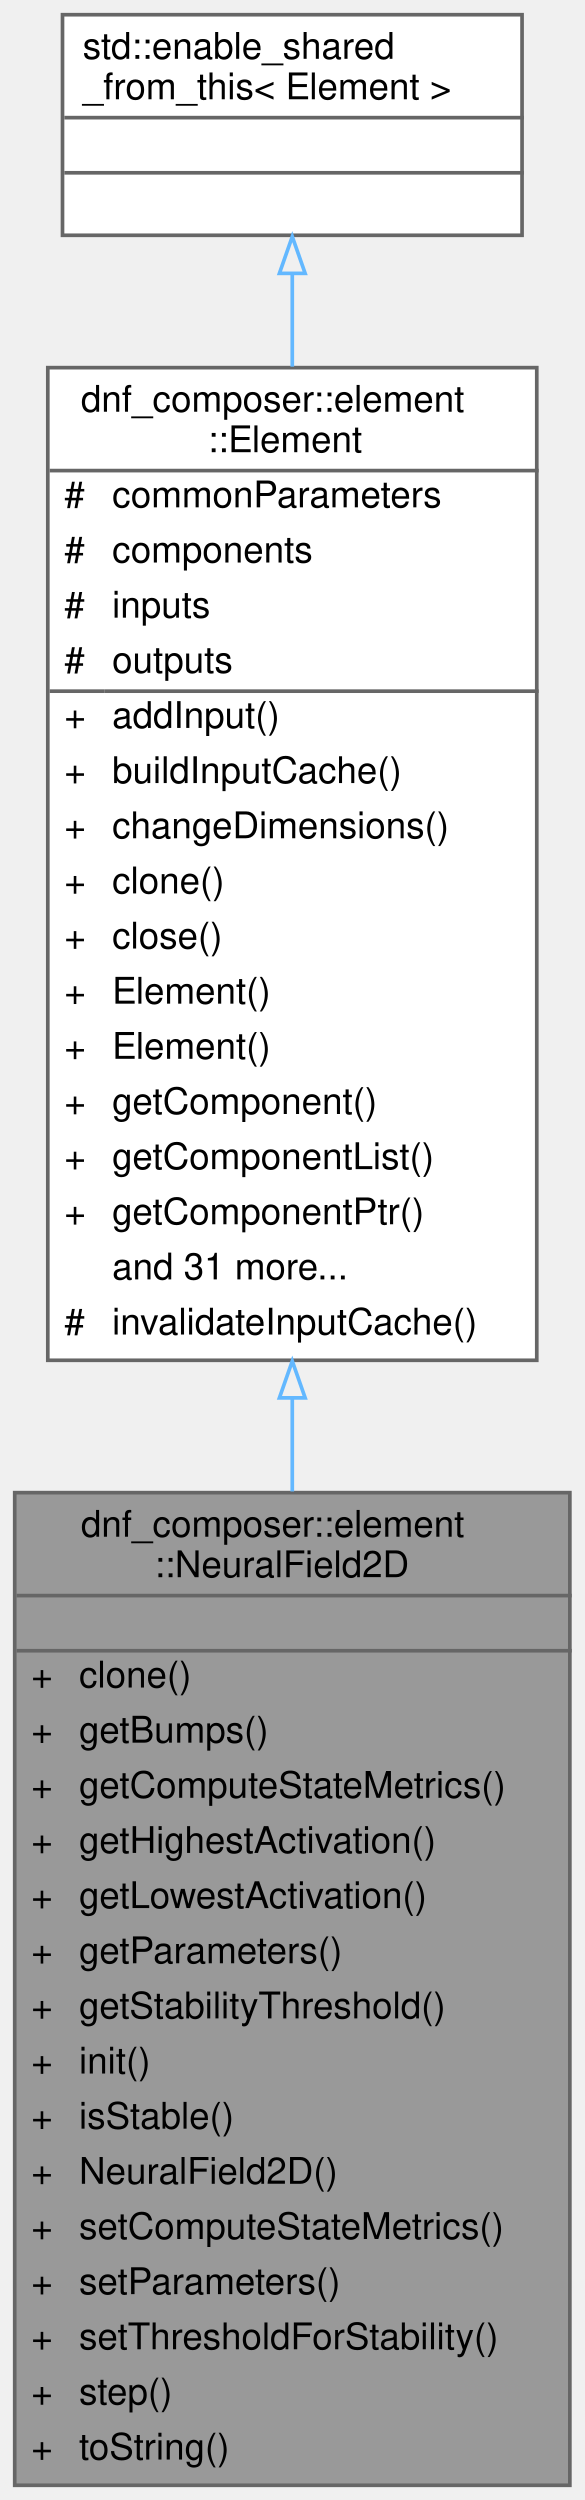
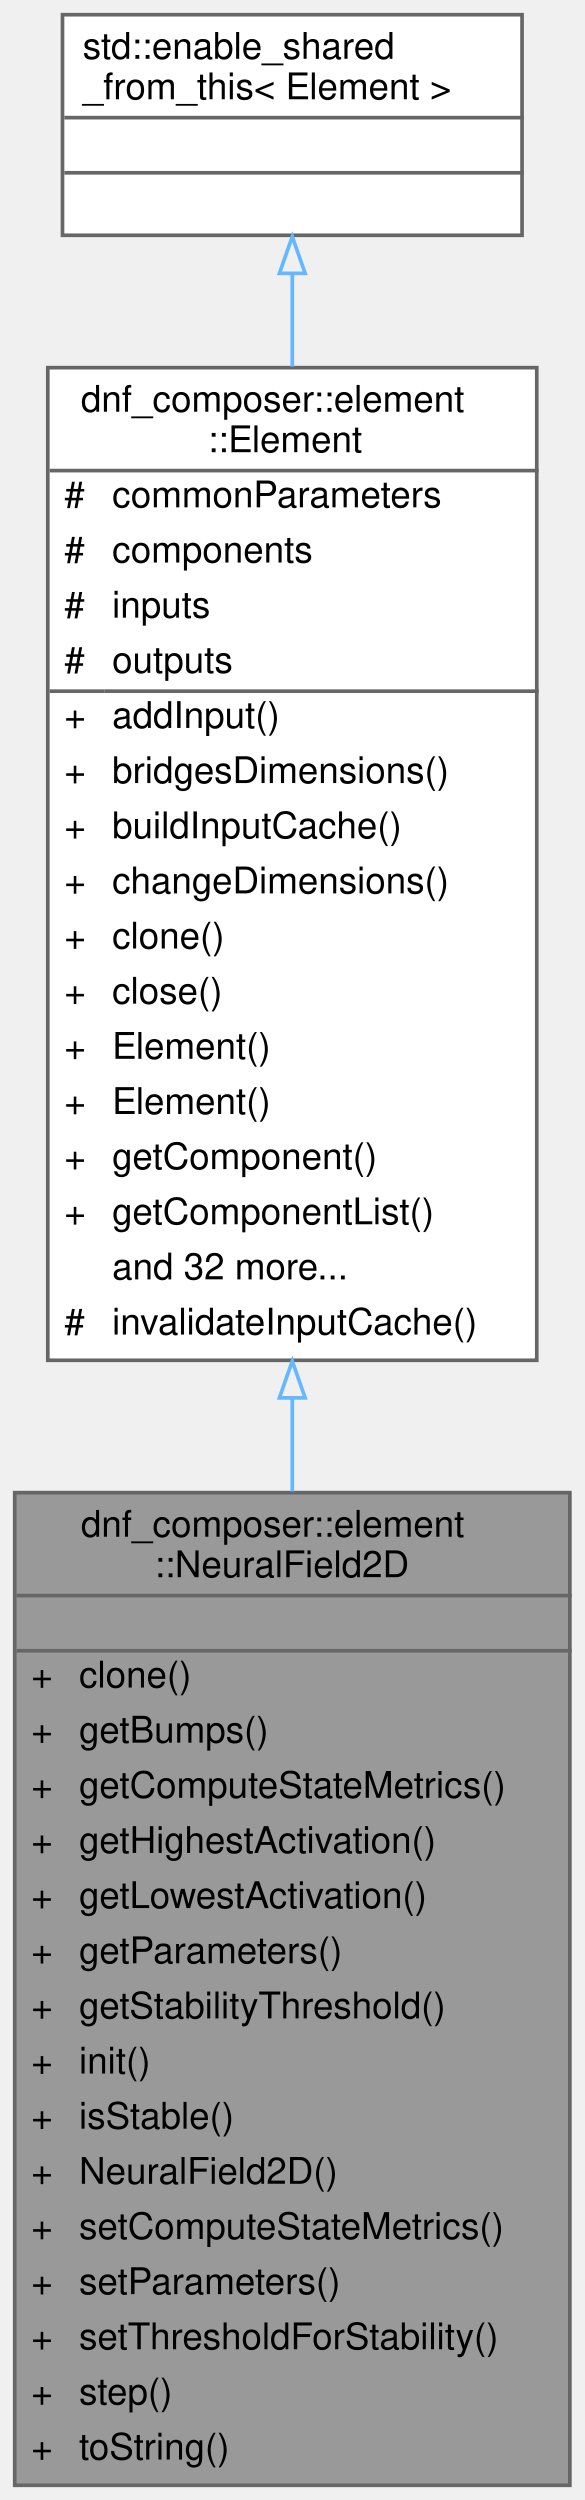
<svg xmlns="http://www.w3.org/2000/svg" xmlns:xlink="http://www.w3.org/1999/xlink" width="159pt" height="680pt" viewBox="0.00 0.00 159.00 680.00">
  <g id="graph0" class="graph" transform="scale(1 1) rotate(0) translate(4 676)">
    <g id="Node000001" class="node">
      <g id="a_Node000001">
        <a xlink:title=" ">
          <polygon fill="#999999" stroke="transparent" points="151,-270 0,-270 0,0 151,0 151,-270" />
          <text text-anchor="start" x="18" y="-258" font-family="Helvetica,sans-Serif" font-size="10.00">dnf_composer::element</text>
          <text text-anchor="start" x="38" y="-247" font-family="Helvetica,sans-Serif" font-size="10.00">::NeuralField2D</text>
          <text text-anchor="start" x="74" y="-232" font-family="Helvetica,sans-Serif" font-size="10.00"> </text>
          <text text-anchor="start" x="4.5" y="-217" font-family="Helvetica,sans-Serif" font-size="10.00">+</text>
          <text text-anchor="start" x="17.5" y="-217" font-family="Helvetica,sans-Serif" font-size="10.00">clone()</text>
          <text text-anchor="start" x="4.5" y="-202" font-family="Helvetica,sans-Serif" font-size="10.00">+</text>
          <text text-anchor="start" x="17.5" y="-202" font-family="Helvetica,sans-Serif" font-size="10.00">getBumps()</text>
          <text text-anchor="start" x="4.5" y="-187" font-family="Helvetica,sans-Serif" font-size="10.00">+</text>
          <text text-anchor="start" x="17.5" y="-187" font-family="Helvetica,sans-Serif" font-size="10.00">getComputeStateMetrics()</text>
          <text text-anchor="start" x="4.5" y="-172" font-family="Helvetica,sans-Serif" font-size="10.00">+</text>
          <text text-anchor="start" x="17.5" y="-172" font-family="Helvetica,sans-Serif" font-size="10.00">getHighestActivation()</text>
          <text text-anchor="start" x="4.5" y="-157" font-family="Helvetica,sans-Serif" font-size="10.00">+</text>
          <text text-anchor="start" x="17.5" y="-157" font-family="Helvetica,sans-Serif" font-size="10.00">getLowestActivation()</text>
          <text text-anchor="start" x="4.5" y="-142" font-family="Helvetica,sans-Serif" font-size="10.00">+</text>
          <text text-anchor="start" x="17.5" y="-142" font-family="Helvetica,sans-Serif" font-size="10.00">getParameters()</text>
          <text text-anchor="start" x="4.5" y="-127" font-family="Helvetica,sans-Serif" font-size="10.00">+</text>
          <text text-anchor="start" x="17.5" y="-127" font-family="Helvetica,sans-Serif" font-size="10.00">getStabilityThreshold()</text>
          <text text-anchor="start" x="4.5" y="-112" font-family="Helvetica,sans-Serif" font-size="10.00">+</text>
          <text text-anchor="start" x="17.5" y="-112" font-family="Helvetica,sans-Serif" font-size="10.00">init()</text>
          <text text-anchor="start" x="4.5" y="-97" font-family="Helvetica,sans-Serif" font-size="10.00">+</text>
          <text text-anchor="start" x="17.5" y="-97" font-family="Helvetica,sans-Serif" font-size="10.00">isStable()</text>
          <text text-anchor="start" x="4.5" y="-82" font-family="Helvetica,sans-Serif" font-size="10.00">+</text>
          <text text-anchor="start" x="17.5" y="-82" font-family="Helvetica,sans-Serif" font-size="10.00">NeuralField2D()</text>
          <text text-anchor="start" x="4.5" y="-67" font-family="Helvetica,sans-Serif" font-size="10.00">+</text>
          <text text-anchor="start" x="17.5" y="-67" font-family="Helvetica,sans-Serif" font-size="10.00">setComputeStateMetrics()</text>
          <text text-anchor="start" x="4.5" y="-52" font-family="Helvetica,sans-Serif" font-size="10.00">+</text>
          <text text-anchor="start" x="17.5" y="-52" font-family="Helvetica,sans-Serif" font-size="10.00">setParameters()</text>
          <text text-anchor="start" x="4.5" y="-37" font-family="Helvetica,sans-Serif" font-size="10.00">+</text>
          <text text-anchor="start" x="17.5" y="-37" font-family="Helvetica,sans-Serif" font-size="10.00">setThresholdForStability()</text>
          <text text-anchor="start" x="4.5" y="-22" font-family="Helvetica,sans-Serif" font-size="10.00">+</text>
          <text text-anchor="start" x="17.5" y="-22" font-family="Helvetica,sans-Serif" font-size="10.00">step()</text>
          <text text-anchor="start" x="4.5" y="-7" font-family="Helvetica,sans-Serif" font-size="10.00">+</text>
          <text text-anchor="start" x="17.5" y="-7" font-family="Helvetica,sans-Serif" font-size="10.00">toString()</text>
          <polygon fill="#666666" stroke="#666666" points="0.5,-242 0.5,-242 151.5,-242 151.5,-242 0.5,-242" />
          <polygon fill="#666666" stroke="#666666" points="0.5,-227 0.5,-227 151.5,-227 151.5,-227 0.5,-227" />
          <polygon fill="none" stroke="#666666" points="0,0 0,-270 151,-270 151,0 0,0" />
        </a>
      </g>
    </g>
    <g id="Node000002" class="node">
      <g id="a_Node000002">
        <a xlink:href="classdnf__composer_1_1element_1_1Element.html" target="_top" xlink:title="Abstract base class for all simulation elements.">
          <polygon fill="white" stroke="transparent" points="142,-576 9,-576 9,-306 142,-306 142,-576" />
          <text text-anchor="start" x="18" y="-564" font-family="Helvetica,sans-Serif" font-size="10.00">dnf_composer::element</text>
          <text text-anchor="start" x="52.5" y="-553" font-family="Helvetica,sans-Serif" font-size="10.00">::Element</text>
          <text text-anchor="start" x="13.5" y="-538" font-family="Helvetica,sans-Serif" font-size="10.00">#</text>
          <text text-anchor="start" x="26.5" y="-538" font-family="Helvetica,sans-Serif" font-size="10.00">commonParameters</text>
          <text text-anchor="start" x="13.5" y="-523" font-family="Helvetica,sans-Serif" font-size="10.00">#</text>
          <text text-anchor="start" x="26.5" y="-523" font-family="Helvetica,sans-Serif" font-size="10.00">components</text>
          <text text-anchor="start" x="13.5" y="-508" font-family="Helvetica,sans-Serif" font-size="10.00">#</text>
          <text text-anchor="start" x="26.5" y="-508" font-family="Helvetica,sans-Serif" font-size="10.00">inputs</text>
          <text text-anchor="start" x="13.5" y="-493" font-family="Helvetica,sans-Serif" font-size="10.00">#</text>
          <text text-anchor="start" x="26.5" y="-493" font-family="Helvetica,sans-Serif" font-size="10.00">outputs</text>
          <text text-anchor="start" x="13.5" y="-478" font-family="Helvetica,sans-Serif" font-size="10.00">+</text>
          <text text-anchor="start" x="26.5" y="-478" font-family="Helvetica,sans-Serif" font-size="10.00">addInput()</text>
          <text text-anchor="start" x="13.5" y="-463" font-family="Helvetica,sans-Serif" font-size="10.00">+</text>
-           <text text-anchor="start" x="26.5" y="-463" font-family="Helvetica,sans-Serif" font-size="10.00">buildInputCache()</text>
+           <text text-anchor="start" x="26.5" y="-463" font-family="Helvetica,sans-Serif" font-size="10.00">bridgesDimensions()</text>
          <text text-anchor="start" x="13.5" y="-448" font-family="Helvetica,sans-Serif" font-size="10.00">+</text>
-           <text text-anchor="start" x="26.5" y="-448" font-family="Helvetica,sans-Serif" font-size="10.00">changeDimensions()</text>
+           <text text-anchor="start" x="26.5" y="-448" font-family="Helvetica,sans-Serif" font-size="10.00">buildInputCache()</text>
          <text text-anchor="start" x="13.5" y="-433" font-family="Helvetica,sans-Serif" font-size="10.00">+</text>
-           <text text-anchor="start" x="26.5" y="-433" font-family="Helvetica,sans-Serif" font-size="10.00">clone()</text>
+           <text text-anchor="start" x="26.5" y="-433" font-family="Helvetica,sans-Serif" font-size="10.00">changeDimensions()</text>
          <text text-anchor="start" x="13.5" y="-418" font-family="Helvetica,sans-Serif" font-size="10.00">+</text>
-           <text text-anchor="start" x="26.5" y="-418" font-family="Helvetica,sans-Serif" font-size="10.00">close()</text>
+           <text text-anchor="start" x="26.5" y="-418" font-family="Helvetica,sans-Serif" font-size="10.00">clone()</text>
          <text text-anchor="start" x="13.5" y="-403" font-family="Helvetica,sans-Serif" font-size="10.00">+</text>
-           <text text-anchor="start" x="26.5" y="-403" font-family="Helvetica,sans-Serif" font-size="10.00">Element()</text>
+           <text text-anchor="start" x="26.5" y="-403" font-family="Helvetica,sans-Serif" font-size="10.00">close()</text>
          <text text-anchor="start" x="13.5" y="-388" font-family="Helvetica,sans-Serif" font-size="10.00">+</text>
          <text text-anchor="start" x="26.5" y="-388" font-family="Helvetica,sans-Serif" font-size="10.00">Element()</text>
          <text text-anchor="start" x="13.5" y="-373" font-family="Helvetica,sans-Serif" font-size="10.00">+</text>
-           <text text-anchor="start" x="26.5" y="-373" font-family="Helvetica,sans-Serif" font-size="10.00">getComponent()</text>
+           <text text-anchor="start" x="26.5" y="-373" font-family="Helvetica,sans-Serif" font-size="10.00">Element()</text>
          <text text-anchor="start" x="13.5" y="-358" font-family="Helvetica,sans-Serif" font-size="10.00">+</text>
-           <text text-anchor="start" x="26.5" y="-358" font-family="Helvetica,sans-Serif" font-size="10.00">getComponentList()</text>
+           <text text-anchor="start" x="26.5" y="-358" font-family="Helvetica,sans-Serif" font-size="10.00">getComponent()</text>
          <text text-anchor="start" x="13.5" y="-343" font-family="Helvetica,sans-Serif" font-size="10.00">+</text>
-           <text text-anchor="start" x="26.5" y="-343" font-family="Helvetica,sans-Serif" font-size="10.00">getComponentPtr()</text>
-           <text text-anchor="start" x="26.5" y="-328" font-family="Helvetica,sans-Serif" font-size="10.00">and 31 more...</text>
+           <text text-anchor="start" x="26.5" y="-343" font-family="Helvetica,sans-Serif" font-size="10.00">getComponentList()</text>
+           <text text-anchor="start" x="26.5" y="-328" font-family="Helvetica,sans-Serif" font-size="10.00">and 32 more...</text>
          <text text-anchor="start" x="13.5" y="-313" font-family="Helvetica,sans-Serif" font-size="10.00">#</text>
          <text text-anchor="start" x="26.5" y="-313" font-family="Helvetica,sans-Serif" font-size="10.00">invalidateInputCache()</text>
          <polygon fill="#666666" stroke="#666666" points="9.5,-548 9.5,-548 142.5,-548 142.5,-548 9.5,-548" />
          <polygon fill="#666666" stroke="#666666" points="9.5,-488 9.5,-488 24.5,-488 24.5,-488 9.5,-488" />
          <polygon fill="#666666" stroke="#666666" points="24.5,-488 24.5,-488 142.5,-488 142.5,-488 24.5,-488" />
          <polygon fill="none" stroke="#666666" points="9,-306 9,-576 142,-576 142,-306 9,-306" />
        </a>
      </g>
    </g>
    <g id="edge1_Node000001_Node000002" class="edge">
      <g id="a_edge1_Node000001_Node000002">
        <a xlink:title=" ">
          <path fill="none" stroke="#63b8ff" d="M75.5,-295.54C75.5,-287.13 75.5,-278.69 75.5,-270.32" />
          <polygon fill="none" stroke="#63b8ff" points="72,-295.78 75.5,-305.78 79,-295.78 72,-295.78" />
        </a>
      </g>
    </g>
    <g id="Node000003" class="node">
      <g id="a_Node000003">
        <a xlink:title=" ">
          <polygon fill="white" stroke="transparent" points="138,-672 13,-672 13,-612 138,-612 138,-672" />
          <text text-anchor="start" x="18.5" y="-660" font-family="Helvetica,sans-Serif" font-size="10.00">std::enable_shared</text>
          <text text-anchor="start" x="18.5" y="-649" font-family="Helvetica,sans-Serif" font-size="10.00">_from_this&lt; Element &gt;</text>
          <text text-anchor="start" x="74" y="-634" font-family="Helvetica,sans-Serif" font-size="10.00"> </text>
          <text text-anchor="start" x="74" y="-619" font-family="Helvetica,sans-Serif" font-size="10.00"> </text>
          <polygon fill="#666666" stroke="#666666" points="13.5,-644 13.5,-644 138.5,-644 138.5,-644 13.5,-644" />
          <polygon fill="#666666" stroke="#666666" points="13.5,-629 13.5,-629 138.5,-629 138.5,-629 13.5,-629" />
          <polygon fill="none" stroke="#666666" points="13,-612 13,-672 138,-672 138,-612 13,-612" />
        </a>
      </g>
    </g>
    <g id="edge2_Node000002_Node000003" class="edge">
      <g id="a_edge2_Node000002_Node000003">
        <a xlink:title=" ">
          <path fill="none" stroke="#63b8ff" d="M75.5,-601.56C75.5,-593.79 75.5,-585.24 75.5,-576.26" />
          <polygon fill="none" stroke="#63b8ff" points="72,-601.64 75.5,-611.64 79,-601.64 72,-601.64" />
        </a>
      </g>
    </g>
  </g>
</svg>
